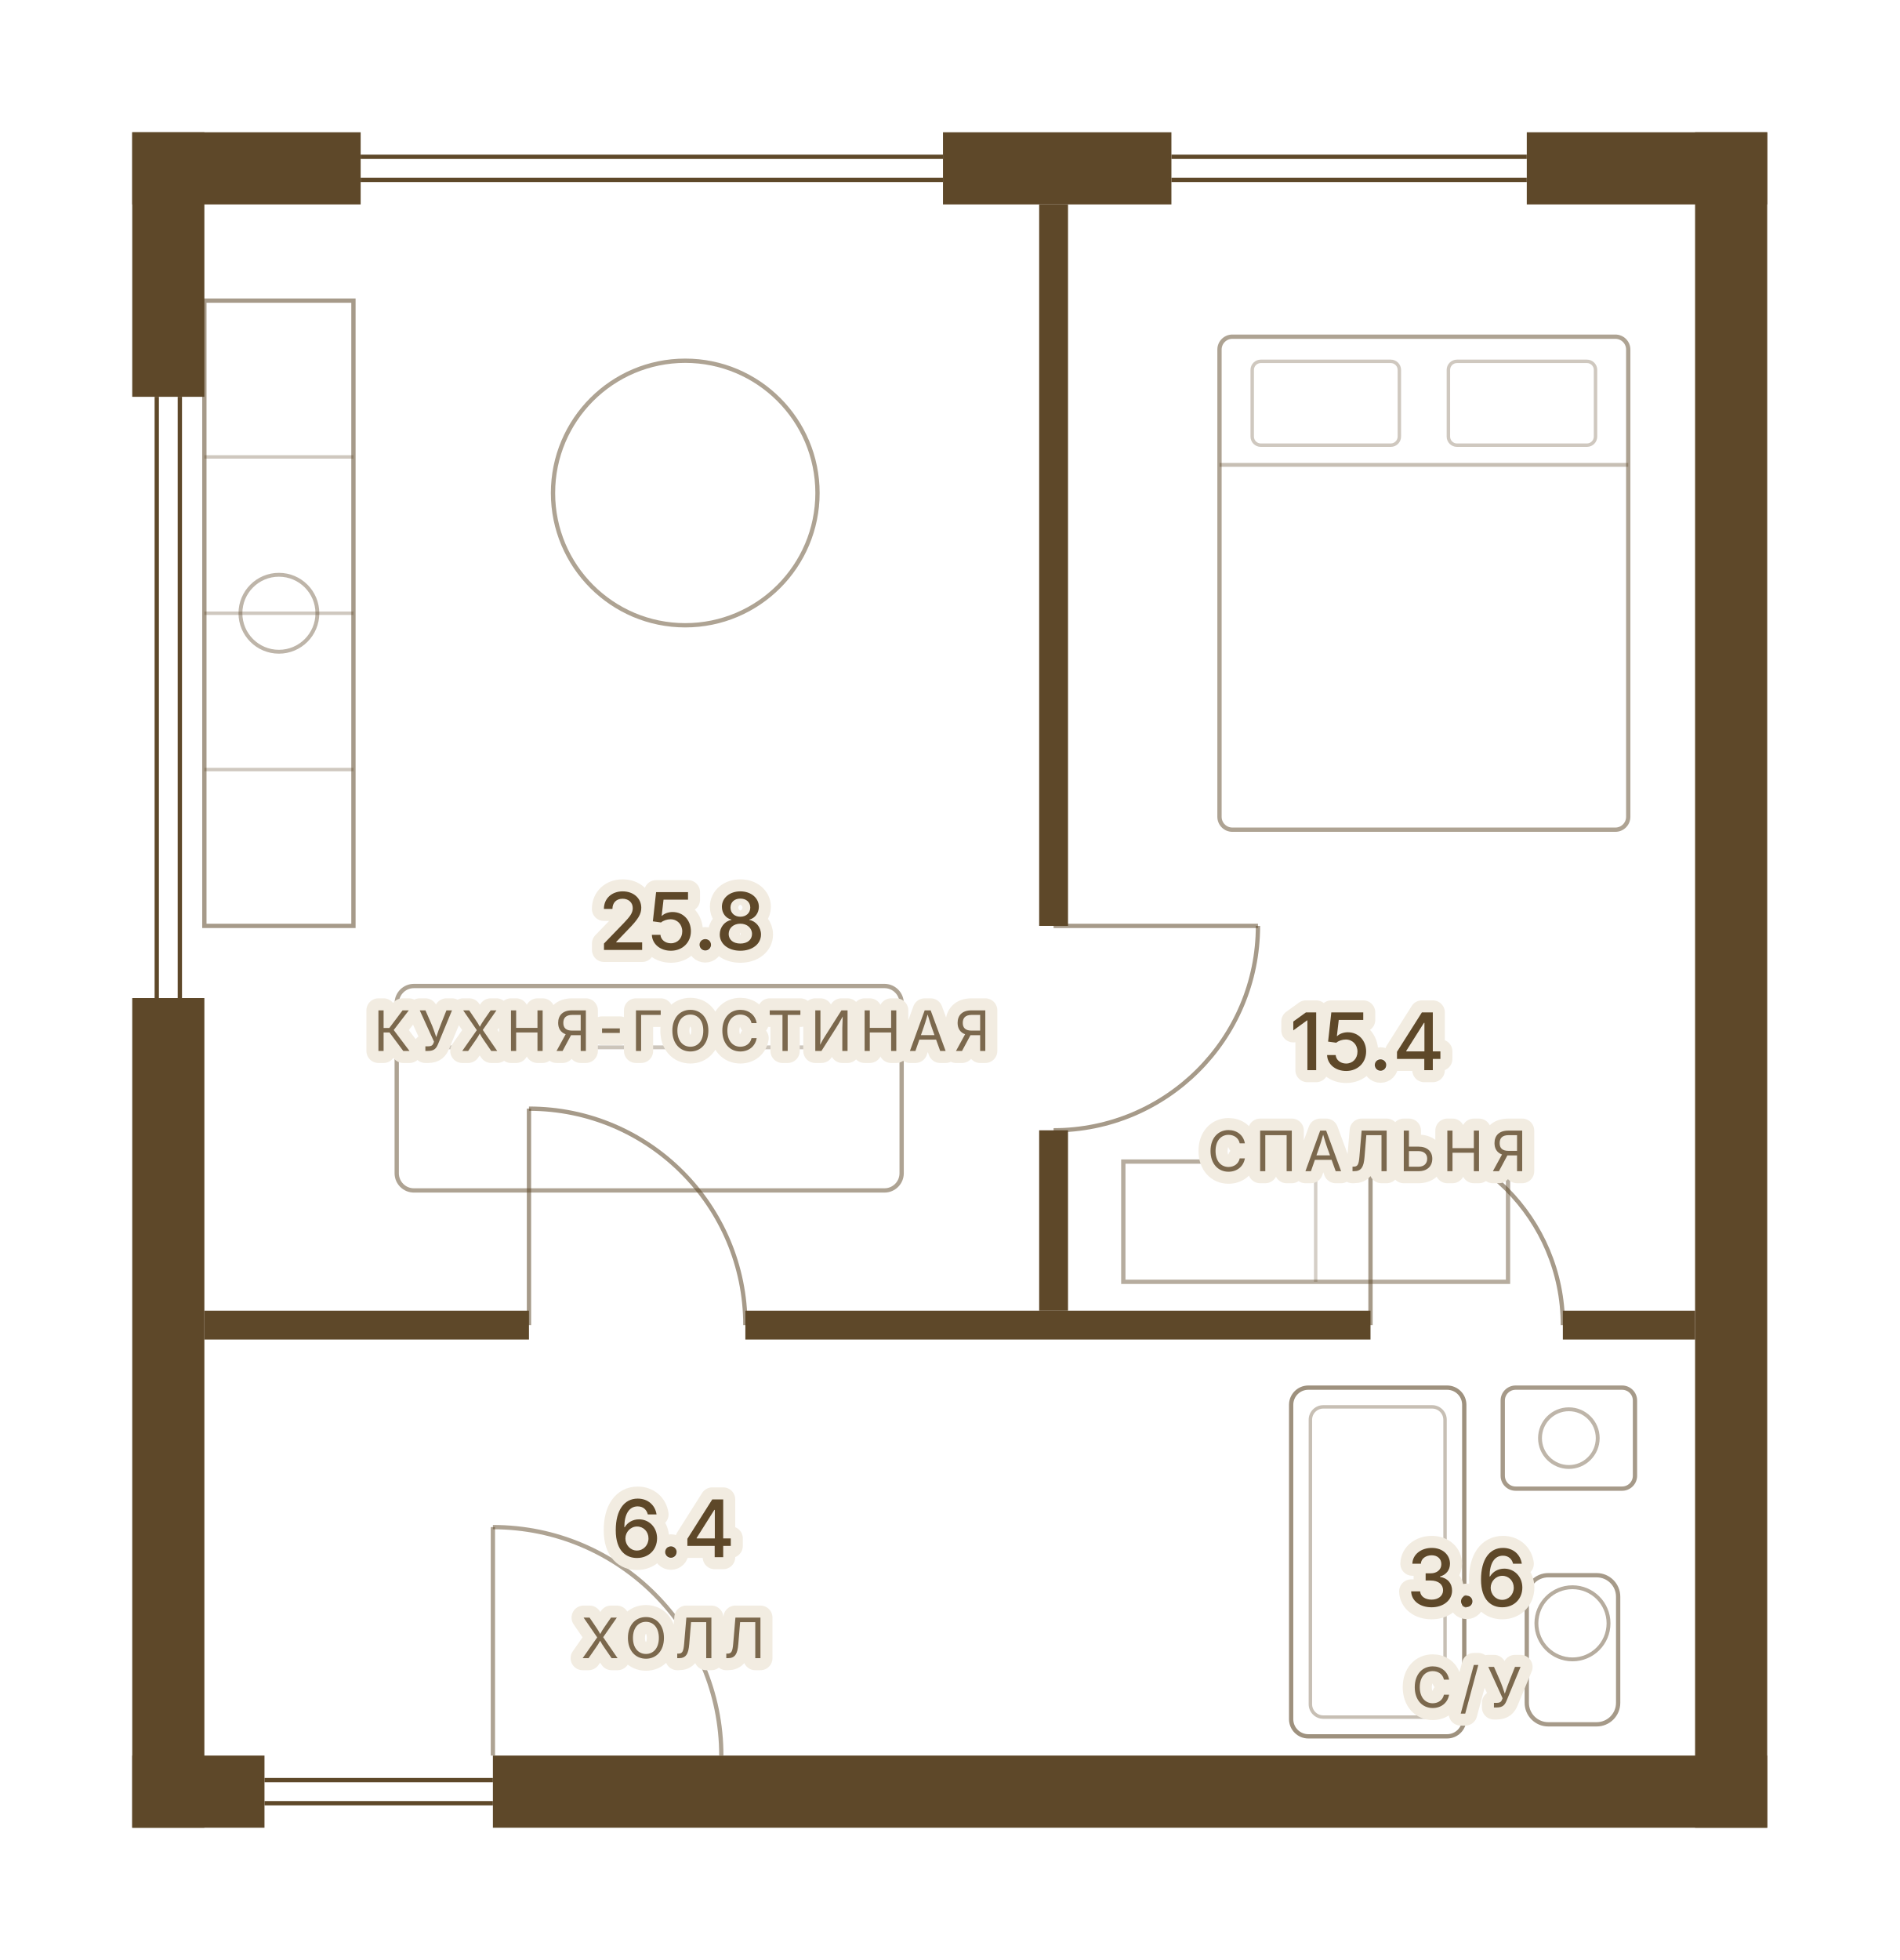
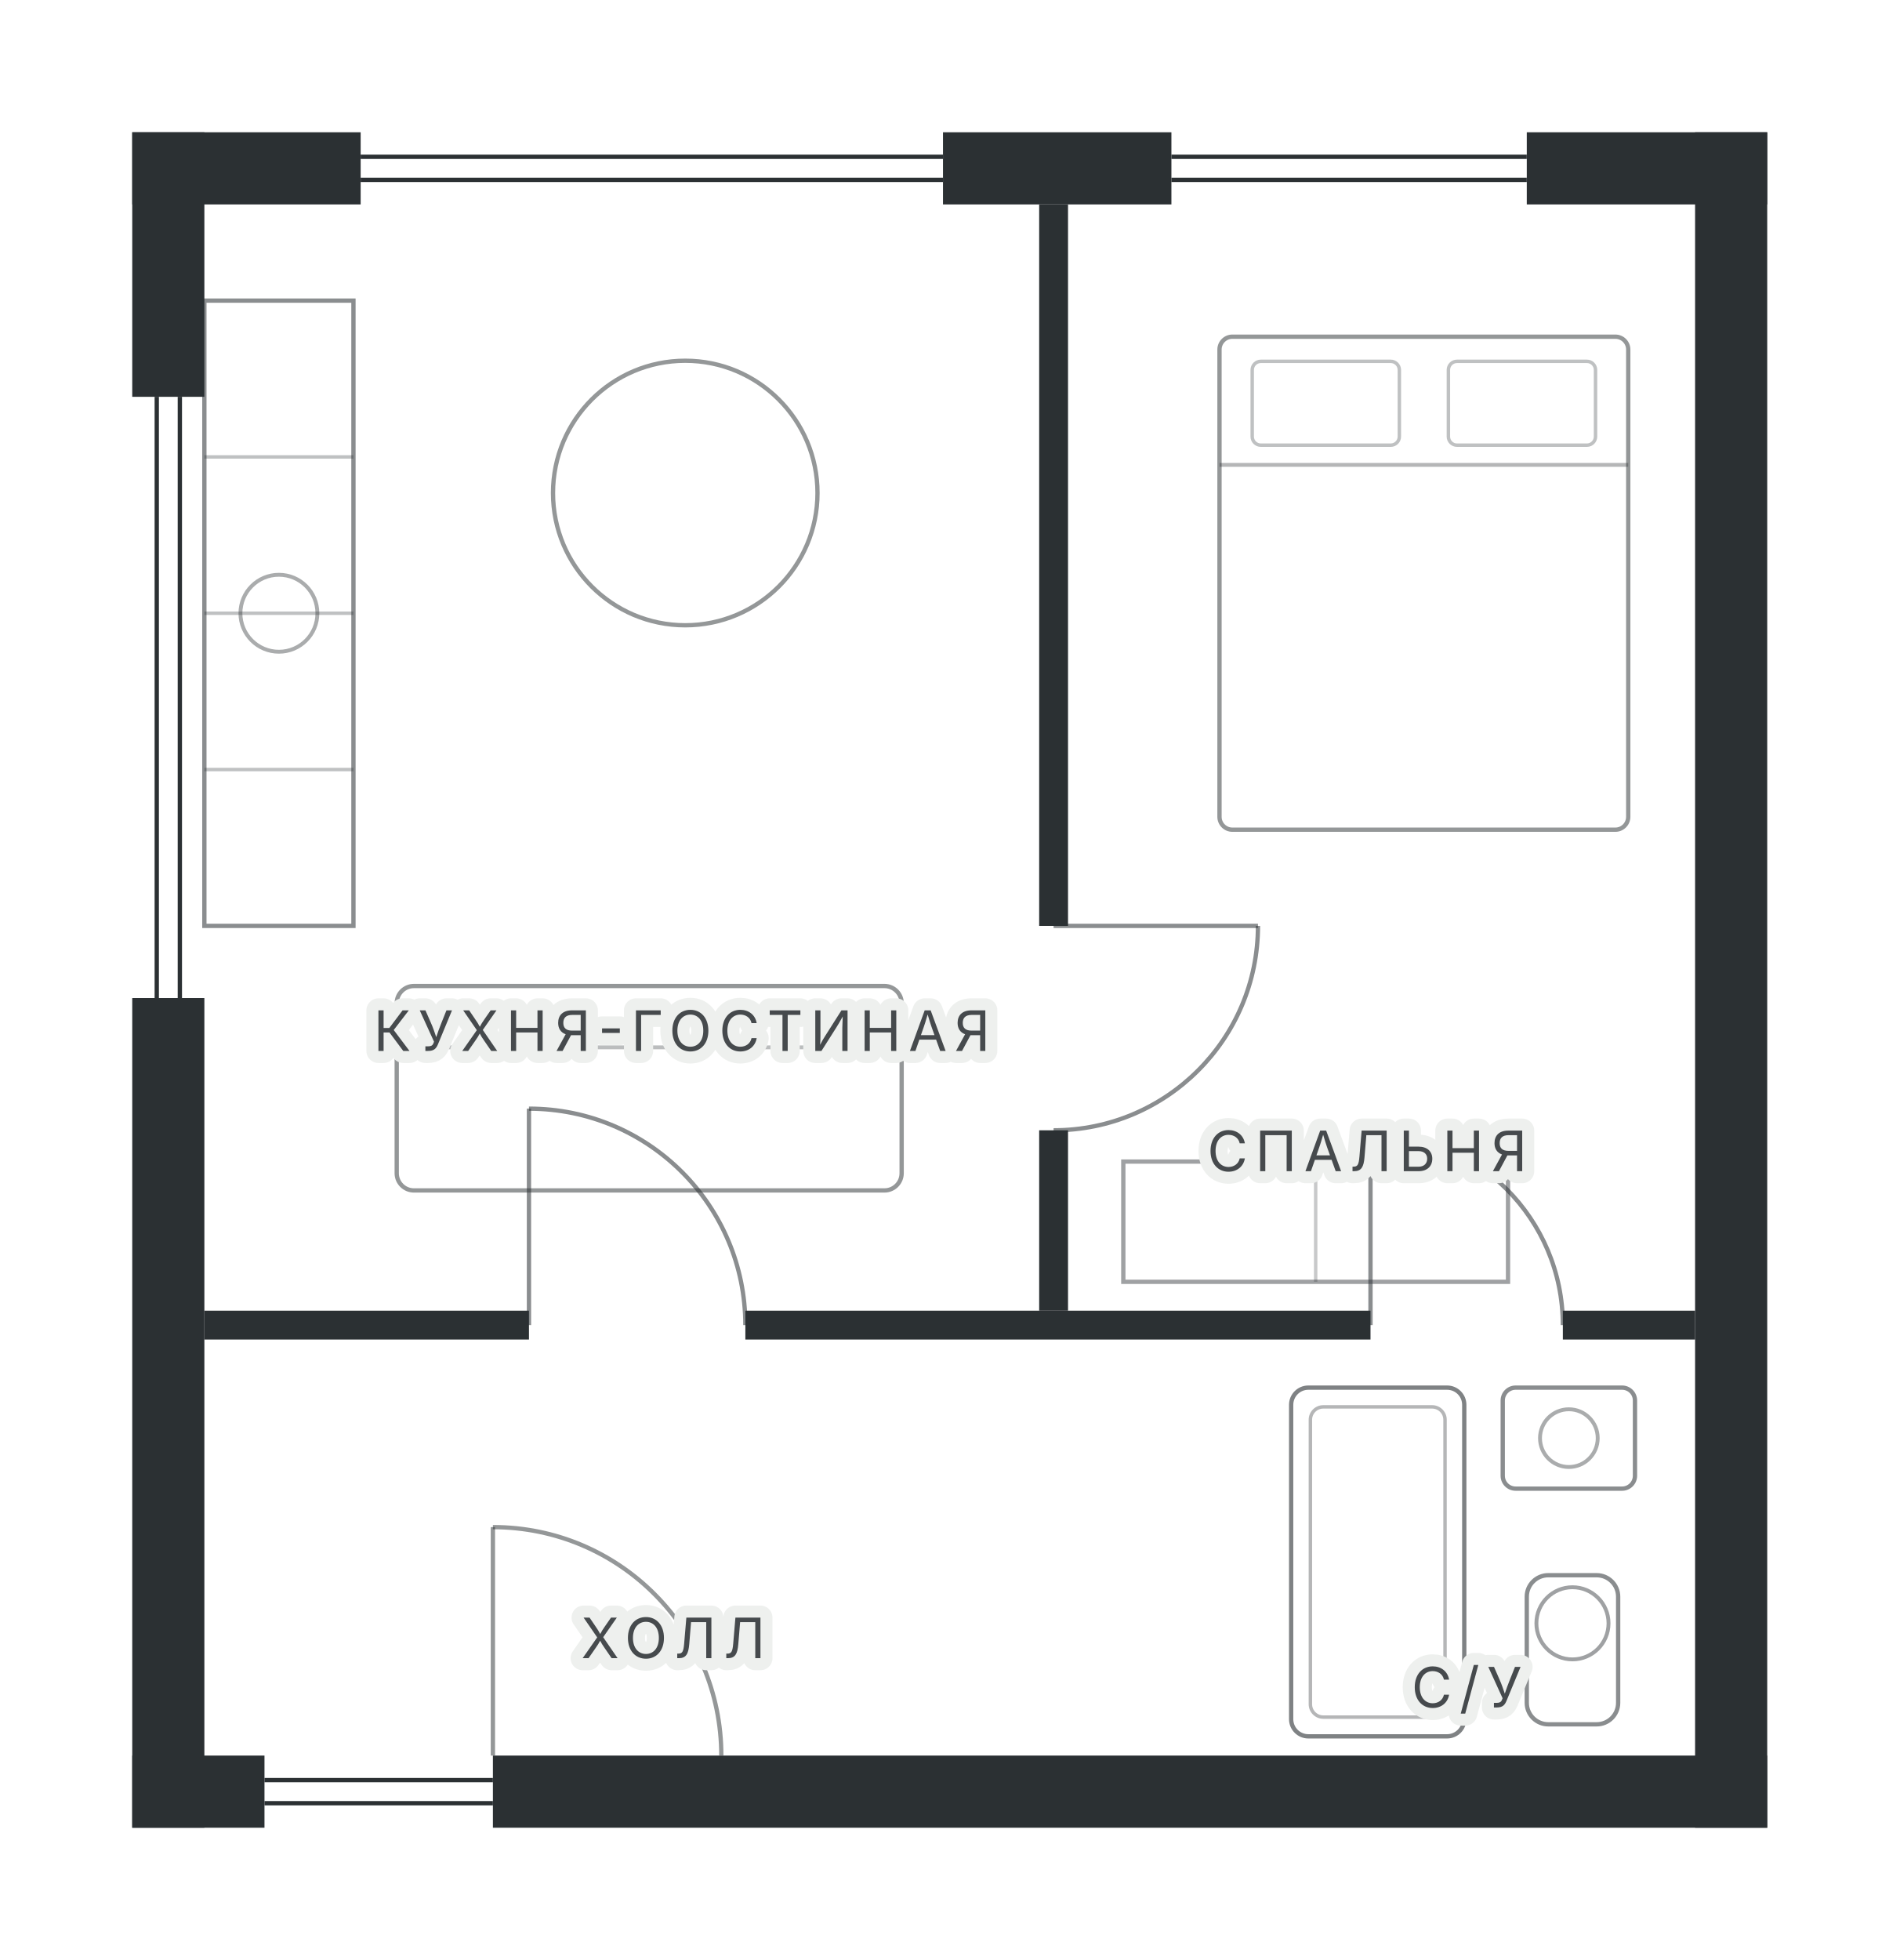
<svg xmlns="http://www.w3.org/2000/svg" viewBox="0 0 442.4 456.4" width="442.4" height="456.4" role="img" aria-label="Планировка">
  <g transform="translate(30.8,30.8)">
-     <rect x="0.0" y="0.0" width="53.2" height="16.8" fill="#5E4829" />
-     <rect x="188.83" y="0.0" width="53.2" height="16.8" fill="#5E4829" />
-     <rect x="324.8" y="0.0" width="56.0" height="16.8" fill="#5E4829" />
-     <rect x="0.0" y="378.0" width="30.8" height="16.8" fill="#5E4829" />
-     <rect x="84.0" y="378.0" width="296.8" height="16.8" fill="#5E4829" />
-     <rect x="0.0" y="0.0" width="16.8" height="61.6" fill="#5E4829" />
-     <rect x="0.0" y="201.6" width="16.8" height="193.2" fill="#5E4829" />
-     <rect x="364.0" y="0.0" width="16.8" height="394.8" fill="#5E4829" />
-     <line x1="53.2" y1="5.71" x2="188.83" y2="5.71" stroke="#5E4829" stroke-width="1" stroke-opacity="1.0" />
-     <line x1="53.2" y1="11.09" x2="188.83" y2="11.09" stroke="#5E4829" stroke-width="1" stroke-opacity="1.0" />
-     <line x1="242.03" y1="5.71" x2="324.8" y2="5.71" stroke="#5E4829" stroke-width="1" stroke-opacity="1.0" />
-     <line x1="242.03" y1="11.09" x2="324.8" y2="11.09" stroke="#5E4829" stroke-width="1" stroke-opacity="1.0" />
-     <line x1="5.71" y1="61.6" x2="5.71" y2="201.6" stroke="#5E4829" stroke-width="1" stroke-opacity="1.0" />
-     <line x1="11.09" y1="61.6" x2="11.09" y2="201.6" stroke="#5E4829" stroke-width="1" stroke-opacity="1.0" />
-     <line x1="30.8" y1="383.71" x2="84.0" y2="383.71" stroke="#5E4829" stroke-width="1" stroke-opacity="1.0" />
-     <line x1="30.8" y1="389.09" x2="84.0" y2="389.09" stroke="#5E4829" stroke-width="1" stroke-opacity="1.0" />
-     <rect x="16.8" y="274.4" width="75.6" height="6.72" fill="#5E4829" />
-     <rect x="142.8" y="274.4" width="145.6" height="6.72" fill="#5E4829" />
-     <rect x="333.2" y="274.4" width="30.8" height="6.72" fill="#5E4829" />
-     <path d="M92.4,227.36 A50.4,50.4 0 0 1 142.8,277.76" fill="none" stroke="#5E4829" stroke-width="1" stroke-opacity="0.55" />
-     <line x1="92.4" y1="277.76" x2="92.4" y2="227.36" stroke="#5E4829" stroke-width="1" stroke-opacity="0.55" />
-     <path d="M288.4,232.96 A44.8,44.8 0 0 1 333.2,277.76" fill="none" stroke="#5E4829" stroke-width="1" stroke-opacity="0.55" />
-     <line x1="288.4" y1="277.76" x2="288.4" y2="232.96" stroke="#5E4829" stroke-width="1" stroke-opacity="0.55" />
-     <rect x="211.23" y="16.8" width="6.72" height="168.0" fill="#5E4829" />
-     <rect x="211.23" y="232.4" width="6.72" height="42.0" fill="#5E4829" />
-     <path d="M262.19,184.8 A47.6,47.6 0 0 1 214.59,232.4" fill="none" stroke="#5E4829" stroke-width="1" stroke-opacity="0.55" />
-     <line x1="214.59" y1="184.8" x2="262.19" y2="184.8" stroke="#5E4829" stroke-width="1" stroke-opacity="0.55" />
-     <path d="M84.0,324.8 A53.2,53.2 0 0 1 137.2,378.0" fill="none" stroke="#5E4829" stroke-width="1" stroke-opacity="0.5" />
-     <line x1="84.0" y1="378.0" x2="84.0" y2="324.8" stroke="#5E4829" stroke-width="1" stroke-opacity="0.5" />
-     <rect x="16.8" y="39.2" width="34.72" height="145.6" rx="0" fill="none" stroke="#5E4829" stroke-width="1" stroke-opacity="0.55" />
-     <line x1="16.8" y1="75.6" x2="51.52" y2="75.6" stroke="#5E4829" stroke-width="0.8" stroke-opacity="0.3" />
-     <line x1="16.8" y1="112.0" x2="51.52" y2="112.0" stroke="#5E4829" stroke-width="0.8" stroke-opacity="0.3" />
-     <line x1="16.8" y1="148.4" x2="51.52" y2="148.4" stroke="#5E4829" stroke-width="0.8" stroke-opacity="0.3" />
-     <circle cx="34.16" cy="112.0" r="8.96" fill="none" stroke="#5E4829" stroke-width="0.9" stroke-opacity="0.4" />
-     <rect x="61.6" y="198.8" width="117.6" height="47.6" rx="4" fill="none" stroke="#5E4829" stroke-width="1" stroke-opacity="0.5" />
-     <line x1="61.6" y1="213.08" x2="179.2" y2="213.08" stroke="#5E4829" stroke-width="0.9" stroke-opacity="0.32" />
-     <circle cx="128.8" cy="84.0" r="30.8" fill="none" stroke="#5E4829" stroke-width="1" stroke-opacity="0.5" />
-     <rect x="253.23" y="47.6" width="95.2" height="114.8" rx="3" fill="none" stroke="#5E4829" stroke-width="1" stroke-opacity="0.5" />
-     <line x1="253.23" y1="77.45" x2="348.43" y2="77.45" stroke="#5E4829" stroke-width="0.9" stroke-opacity="0.35" />
-     <rect x="260.85" y="53.34" width="34.27" height="19.52" rx="2" fill="none" stroke="#5E4829" stroke-width="0.8" stroke-opacity="0.3" />
-     <rect x="306.54" y="53.34" width="34.27" height="19.52" rx="2" fill="none" stroke="#5E4829" stroke-width="0.8" stroke-opacity="0.3" />
-     <rect x="230.83" y="239.68" width="89.6" height="28.0" rx="0" fill="none" stroke="#5E4829" stroke-width="1" stroke-opacity="0.45" />
-     <line x1="275.63" y1="239.68" x2="275.63" y2="267.68" stroke="#5E4829" stroke-width="0.8" stroke-opacity="0.26" />
-     <rect x="269.92" y="292.32" width="40.32" height="81.2" rx="4" fill="none" stroke="#5E4829" stroke-width="1" stroke-opacity="0.6" />
-     <rect x="274.4" y="296.8" width="31.36" height="72.24" rx="3" fill="none" stroke="#5E4829" stroke-width="0.8" stroke-opacity="0.35" />
-     <rect x="324.8" y="336.0" width="21.28" height="34.72" rx="5" fill="none" stroke="#5E4829" stroke-width="1" stroke-opacity="0.55" />
-     <circle cx="335.44" cy="347.2" r="8.4" fill="none" stroke="#5E4829" stroke-width="0.9" stroke-opacity="0.45" />
-     <rect x="319.2" y="292.32" width="30.8" height="23.52" rx="3" fill="none" stroke="#5E4829" stroke-width="1" stroke-opacity="0.55" />
-     <circle cx="334.6" cy="304.08" r="6.72" fill="none" stroke="#5E4829" stroke-width="0.9" stroke-opacity="0.4" />
-     <text x="128.02" y="190.4" text-anchor="middle" stroke="#F2ECE1" stroke-width="5.6" paint-order="stroke" stroke-linejoin="round" font-family="Manrope,Inter,sans-serif" font-size="18.5" font-weight="500" fill="#5E4829" fill-opacity="1">25.8</text>
-     <text x="128.02" y="213.92" text-anchor="middle" stroke="#F2ECE1" stroke-width="5.6" paint-order="stroke" stroke-linejoin="round" font-family="Manrope,Inter,sans-serif" font-size="13" letter-spacing="1.7" fill="#5E4829" fill-opacity=".8">КУХНЯ-ГОСТИНАЯ</text>
-     <text x="287.62" y="218.4" text-anchor="middle" stroke="#F2ECE1" stroke-width="5.6" paint-order="stroke" stroke-linejoin="round" font-family="Manrope,Inter,sans-serif" font-size="18.5" font-weight="500" fill="#5E4829" fill-opacity="1">15.4</text>
-     <text x="287.62" y="241.92" text-anchor="middle" stroke="#F2ECE1" stroke-width="5.6" paint-order="stroke" stroke-linejoin="round" font-family="Manrope,Inter,sans-serif" font-size="13" letter-spacing="1.7" fill="#5E4829" fill-opacity=".8">СПАЛЬНЯ</text>
-     <text x="126.0" y="331.8" text-anchor="middle" stroke="#F2ECE1" stroke-width="5.6" paint-order="stroke" stroke-linejoin="round" font-family="Manrope,Inter,sans-serif" font-size="18.5" font-weight="500" fill="#5E4829" fill-opacity="1">6.4</text>
-     <text x="126.0" y="355.32" text-anchor="middle" stroke="#F2ECE1" stroke-width="5.6" paint-order="stroke" stroke-linejoin="round" font-family="Manrope,Inter,sans-serif" font-size="13" letter-spacing="1.7" fill="#5E4829" fill-opacity=".8">ХОЛЛ</text>
-     <text x="310.8" y="343.28" text-anchor="middle" stroke="#F2ECE1" stroke-width="5.6" paint-order="stroke" stroke-linejoin="round" font-family="Manrope,Inter,sans-serif" font-size="18.5" font-weight="500" fill="#5E4829" fill-opacity="1">3.6</text>
-     <text x="310.8" y="366.8" text-anchor="middle" stroke="#F2ECE1" stroke-width="5.6" paint-order="stroke" stroke-linejoin="round" font-family="Manrope,Inter,sans-serif" font-size="13" letter-spacing="1.7" fill="#5E4829" fill-opacity=".8">С/У</text>
+     <rect x="0.0" y="0.0" width="53.2" height="16.8" fill="#2B3033" />
+     <rect x="188.83" y="0.0" width="53.2" height="16.8" fill="#2B3033" />
+     <rect x="324.8" y="0.0" width="56.0" height="16.8" fill="#2B3033" />
+     <rect x="0.0" y="378.0" width="30.8" height="16.8" fill="#2B3033" />
+     <rect x="84.0" y="378.0" width="296.8" height="16.8" fill="#2B3033" />
+     <rect x="0.0" y="0.0" width="16.8" height="61.6" fill="#2B3033" />
+     <rect x="0.0" y="201.6" width="16.8" height="193.2" fill="#2B3033" />
+     <rect x="364.0" y="0.0" width="16.8" height="394.8" fill="#2B3033" />
+     <line x1="53.2" y1="5.71" x2="188.83" y2="5.71" stroke="#2B3033" stroke-width="1" stroke-opacity="1.0" />
+     <line x1="53.2" y1="11.09" x2="188.83" y2="11.09" stroke="#2B3033" stroke-width="1" stroke-opacity="1.0" />
+     <line x1="242.03" y1="5.71" x2="324.8" y2="5.71" stroke="#2B3033" stroke-width="1" stroke-opacity="1.0" />
+     <line x1="242.03" y1="11.09" x2="324.8" y2="11.09" stroke="#2B3033" stroke-width="1" stroke-opacity="1.0" />
+     <line x1="5.71" y1="61.6" x2="5.71" y2="201.6" stroke="#2B3033" stroke-width="1" stroke-opacity="1.0" />
+     <line x1="11.09" y1="61.6" x2="11.09" y2="201.6" stroke="#2B3033" stroke-width="1" stroke-opacity="1.0" />
+     <line x1="30.8" y1="383.71" x2="84.0" y2="383.71" stroke="#2B3033" stroke-width="1" stroke-opacity="1.0" />
+     <line x1="30.8" y1="389.09" x2="84.0" y2="389.09" stroke="#2B3033" stroke-width="1" stroke-opacity="1.0" />
+     <rect x="16.8" y="274.4" width="75.6" height="6.72" fill="#2B3033" />
+     <rect x="142.8" y="274.4" width="145.6" height="6.72" fill="#2B3033" />
+     <rect x="333.2" y="274.4" width="30.8" height="6.72" fill="#2B3033" />
+     <path d="M92.4,227.36 A50.4,50.4 0 0 1 142.8,277.76" fill="none" stroke="#2B3033" stroke-width="1" stroke-opacity="0.55" />
+     <line x1="92.4" y1="277.76" x2="92.4" y2="227.36" stroke="#2B3033" stroke-width="1" stroke-opacity="0.55" />
+     <path d="M288.4,232.96 A44.8,44.8 0 0 1 333.2,277.76" fill="none" stroke="#2B3033" stroke-width="1" stroke-opacity="0.55" />
+     <line x1="288.4" y1="277.76" x2="288.4" y2="232.96" stroke="#2B3033" stroke-width="1" stroke-opacity="0.55" />
+     <rect x="211.23" y="16.8" width="6.72" height="168.0" fill="#2B3033" />
+     <rect x="211.23" y="232.4" width="6.72" height="42.0" fill="#2B3033" />
+     <path d="M262.19,184.8 A47.6,47.6 0 0 1 214.59,232.4" fill="none" stroke="#2B3033" stroke-width="1" stroke-opacity="0.55" />
+     <line x1="214.59" y1="184.8" x2="262.19" y2="184.8" stroke="#2B3033" stroke-width="1" stroke-opacity="0.55" />
+     <path d="M84.0,324.8 A53.2,53.2 0 0 1 137.2,378.0" fill="none" stroke="#2B3033" stroke-width="1" stroke-opacity="0.5" />
+     <line x1="84.0" y1="378.0" x2="84.0" y2="324.8" stroke="#2B3033" stroke-width="1" stroke-opacity="0.5" />
+     <rect x="16.8" y="39.2" width="34.72" height="145.6" rx="0" fill="none" stroke="#2B3033" stroke-width="1" stroke-opacity="0.55" />
+     <line x1="16.8" y1="75.6" x2="51.52" y2="75.6" stroke="#2B3033" stroke-width="0.8" stroke-opacity="0.3" />
+     <line x1="16.8" y1="112.0" x2="51.52" y2="112.0" stroke="#2B3033" stroke-width="0.8" stroke-opacity="0.3" />
+     <line x1="16.8" y1="148.4" x2="51.52" y2="148.4" stroke="#2B3033" stroke-width="0.8" stroke-opacity="0.3" />
+     <circle cx="34.16" cy="112.0" r="8.96" fill="none" stroke="#2B3033" stroke-width="0.9" stroke-opacity="0.4" />
+     <rect x="61.6" y="198.8" width="117.6" height="47.6" rx="4" fill="none" stroke="#2B3033" stroke-width="1" stroke-opacity="0.5" />
+     <line x1="61.6" y1="213.08" x2="179.2" y2="213.08" stroke="#2B3033" stroke-width="0.9" stroke-opacity="0.32" />
+     <circle cx="128.8" cy="84.0" r="30.8" fill="none" stroke="#2B3033" stroke-width="1" stroke-opacity="0.5" />
+     <rect x="253.23" y="47.6" width="95.2" height="114.8" rx="3" fill="none" stroke="#2B3033" stroke-width="1" stroke-opacity="0.5" />
+     <line x1="253.23" y1="77.45" x2="348.43" y2="77.45" stroke="#2B3033" stroke-width="0.9" stroke-opacity="0.35" />
+     <rect x="260.85" y="53.34" width="34.27" height="19.52" rx="2" fill="none" stroke="#2B3033" stroke-width="0.8" stroke-opacity="0.3" />
+     <rect x="306.54" y="53.34" width="34.27" height="19.52" rx="2" fill="none" stroke="#2B3033" stroke-width="0.8" stroke-opacity="0.3" />
+     <rect x="230.83" y="239.68" width="89.6" height="28.0" rx="0" fill="none" stroke="#2B3033" stroke-width="1" stroke-opacity="0.45" />
+     <line x1="275.63" y1="239.68" x2="275.63" y2="267.68" stroke="#2B3033" stroke-width="0.8" stroke-opacity="0.26" />
+     <rect x="269.92" y="292.32" width="40.32" height="81.2" rx="4" fill="none" stroke="#2B3033" stroke-width="1" stroke-opacity="0.6" />
+     <rect x="274.4" y="296.8" width="31.36" height="72.24" rx="3" fill="none" stroke="#2B3033" stroke-width="0.8" stroke-opacity="0.35" />
+     <rect x="324.8" y="336.0" width="21.28" height="34.72" rx="5" fill="none" stroke="#2B3033" stroke-width="1" stroke-opacity="0.55" />
+     <circle cx="335.44" cy="347.2" r="8.4" fill="none" stroke="#2B3033" stroke-width="0.9" stroke-opacity="0.45" />
+     <rect x="319.2" y="292.32" width="30.8" height="23.52" rx="3" fill="none" stroke="#2B3033" stroke-width="1" stroke-opacity="0.55" />
+     <circle cx="334.6" cy="304.08" r="6.72" fill="none" stroke="#2B3033" stroke-width="0.9" stroke-opacity="0.4" />
+     <text x="128.02" y="213.92" text-anchor="middle" stroke="#EEF0EE" stroke-width="5.6" paint-order="stroke" stroke-linejoin="round" font-family="Manrope,Inter,sans-serif" font-size="13" letter-spacing="1.7" fill="#2B3033" fill-opacity=".86">КУХНЯ-ГОСТИНАЯ</text>
+     <text x="287.62" y="241.92" text-anchor="middle" stroke="#EEF0EE" stroke-width="5.6" paint-order="stroke" stroke-linejoin="round" font-family="Manrope,Inter,sans-serif" font-size="13" letter-spacing="1.7" fill="#2B3033" fill-opacity=".86">СПАЛЬНЯ</text>
+     <text x="126.0" y="355.32" text-anchor="middle" stroke="#EEF0EE" stroke-width="5.6" paint-order="stroke" stroke-linejoin="round" font-family="Manrope,Inter,sans-serif" font-size="13" letter-spacing="1.7" fill="#2B3033" fill-opacity=".86">ХОЛЛ</text>
+     <text x="310.8" y="366.8" text-anchor="middle" stroke="#EEF0EE" stroke-width="5.6" paint-order="stroke" stroke-linejoin="round" font-family="Manrope,Inter,sans-serif" font-size="13" letter-spacing="1.7" fill="#2B3033" fill-opacity=".86">С/У</text>
  </g>
</svg>
